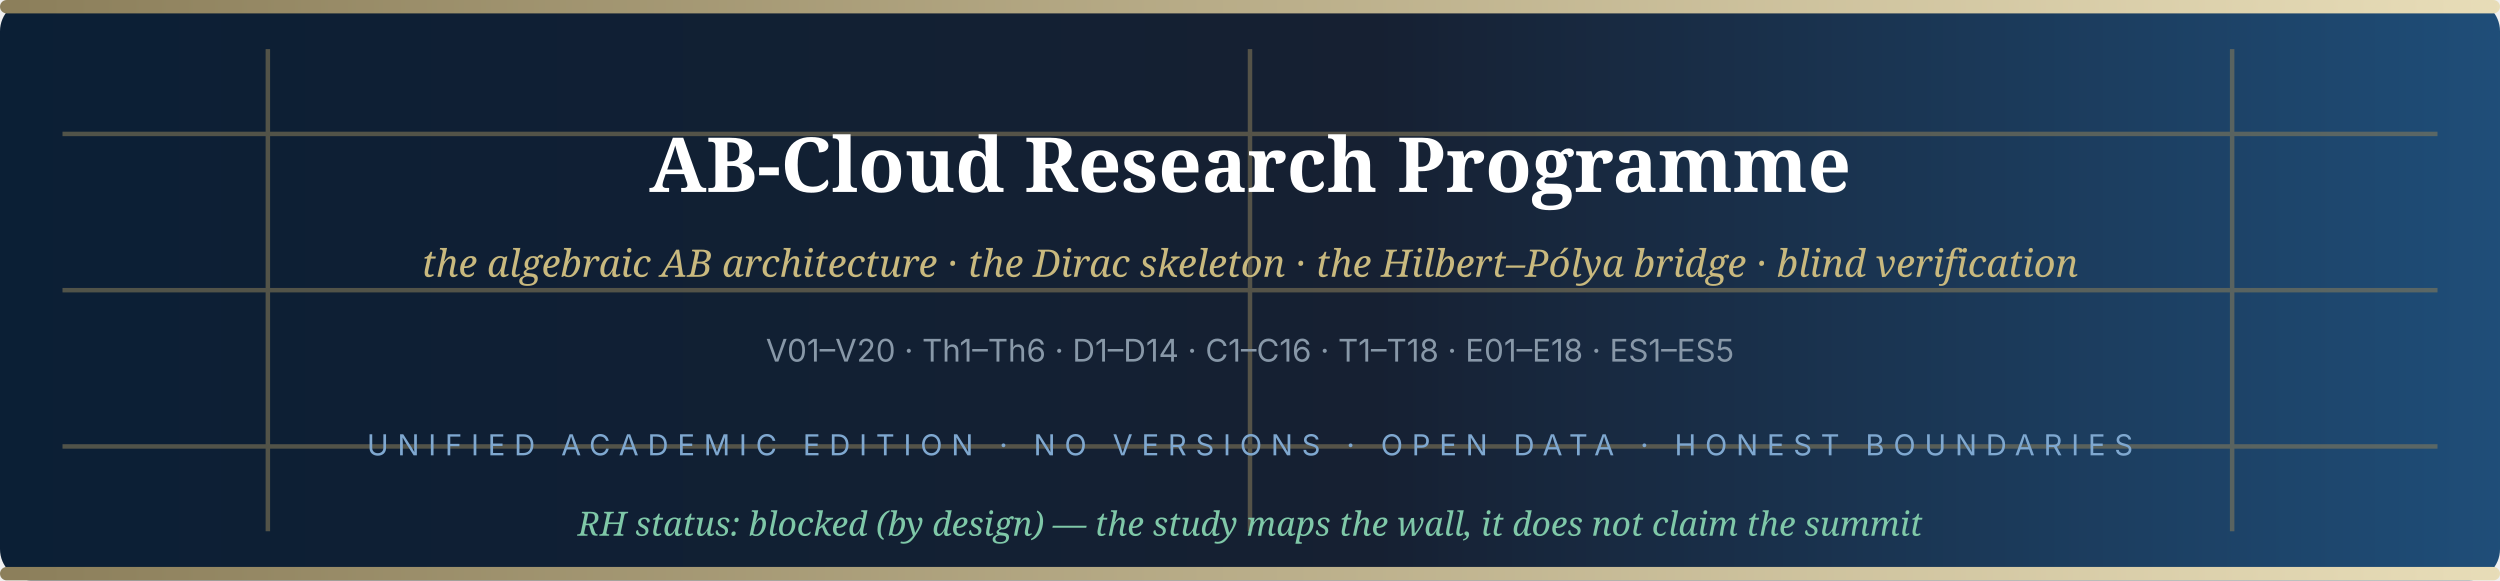
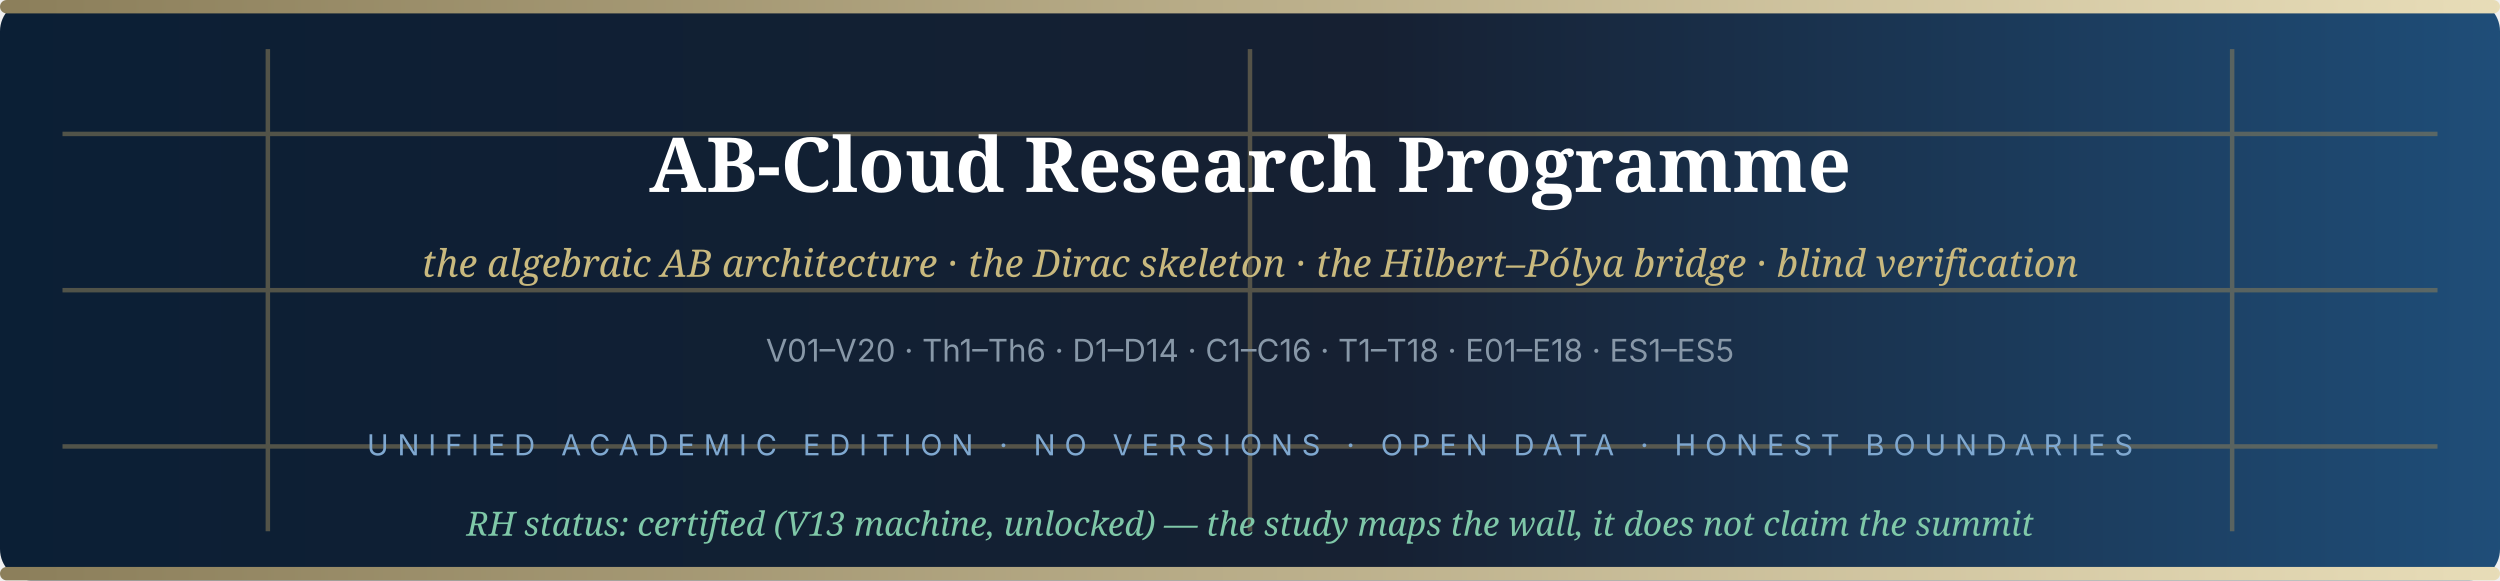
<svg xmlns="http://www.w3.org/2000/svg" width="1120" height="260" viewBox="0 0 1120 260" role="img" aria-label="AB-Cloud unified research banner">
  <defs>
    <linearGradient id="bg" x1="0" y1="0" x2="1" y2="0">
      <stop offset="0%" stop-color="#0B1F35" />
      <stop offset="55%" stop-color="#162032" />
      <stop offset="100%" stop-color="#1F4E79" />
    </linearGradient>
    <linearGradient id="gold" x1="0" y1="0" x2="1" y2="0">
      <stop offset="0%" stop-color="#8B7E5A" />
      <stop offset="100%" stop-color="#E8DDB8" />
    </linearGradient>
  </defs>
  <rect width="1120" height="260" rx="14" fill="url(#bg)" />
  <g stroke="#8B7E5A" stroke-width="2" opacity="0.55" fill="none">
    <path d="M28 60 H1092" />
    <path d="M28 130 H1092" />
    <path d="M28 200 H1092" />
    <path d="M120 22 V238" />
    <path d="M560 22 V238" />
    <path d="M1000 22 V238" />
  </g>
  <text x="560" y="86" font-family="'Georgia',serif" font-size="34" font-weight="700" fill="#FFFFFF" text-anchor="middle">AB-Cloud Research Programme</text>
  <text x="560" y="124" font-family="'Georgia',serif" font-size="17" font-style="italic" fill="#C9B97E" text-anchor="middle">the algebraic AB architecture · the Dirac skeleton · the Hilbert–Pólya bridge · blind verification</text>
  <text x="560" y="162" font-family="'Inter',sans-serif" font-size="14" fill="#8898A8" text-anchor="middle">V01–V20 · Th1–Th6 · D1–D14 · C1–C16 · T1–T18 · E01–E18 · ES1–ES5</text>
  <text x="560" y="204" font-family="'Inter',sans-serif" font-size="13" letter-spacing="4" fill="#7FA8D0" text-anchor="middle">UNIFIED ACADEMIC EDITION · NO VERSIONS · OPEN DATA · HONEST BOUNDARIES</text>
-   <text x="560" y="240" font-family="'Georgia',serif" font-size="15" font-style="italic" fill="#7FC8A8" text-anchor="middle">RH status: blocked (by design) — the study maps the wall, it does not claim the summit</text>
+   <text x="560" y="240" font-family="'Georgia',serif" font-size="15" font-style="italic" fill="#7FC8A8" text-anchor="middle">RH status: certified (V13 machine, unlocked) — the study maps the wall, it does not claim the summit</text>
  <rect x="0" y="0" width="1120" height="6" rx="3" fill="url(#gold)" />
  <rect x="0" y="254" width="1120" height="6" rx="3" fill="url(#gold)" />
</svg>
